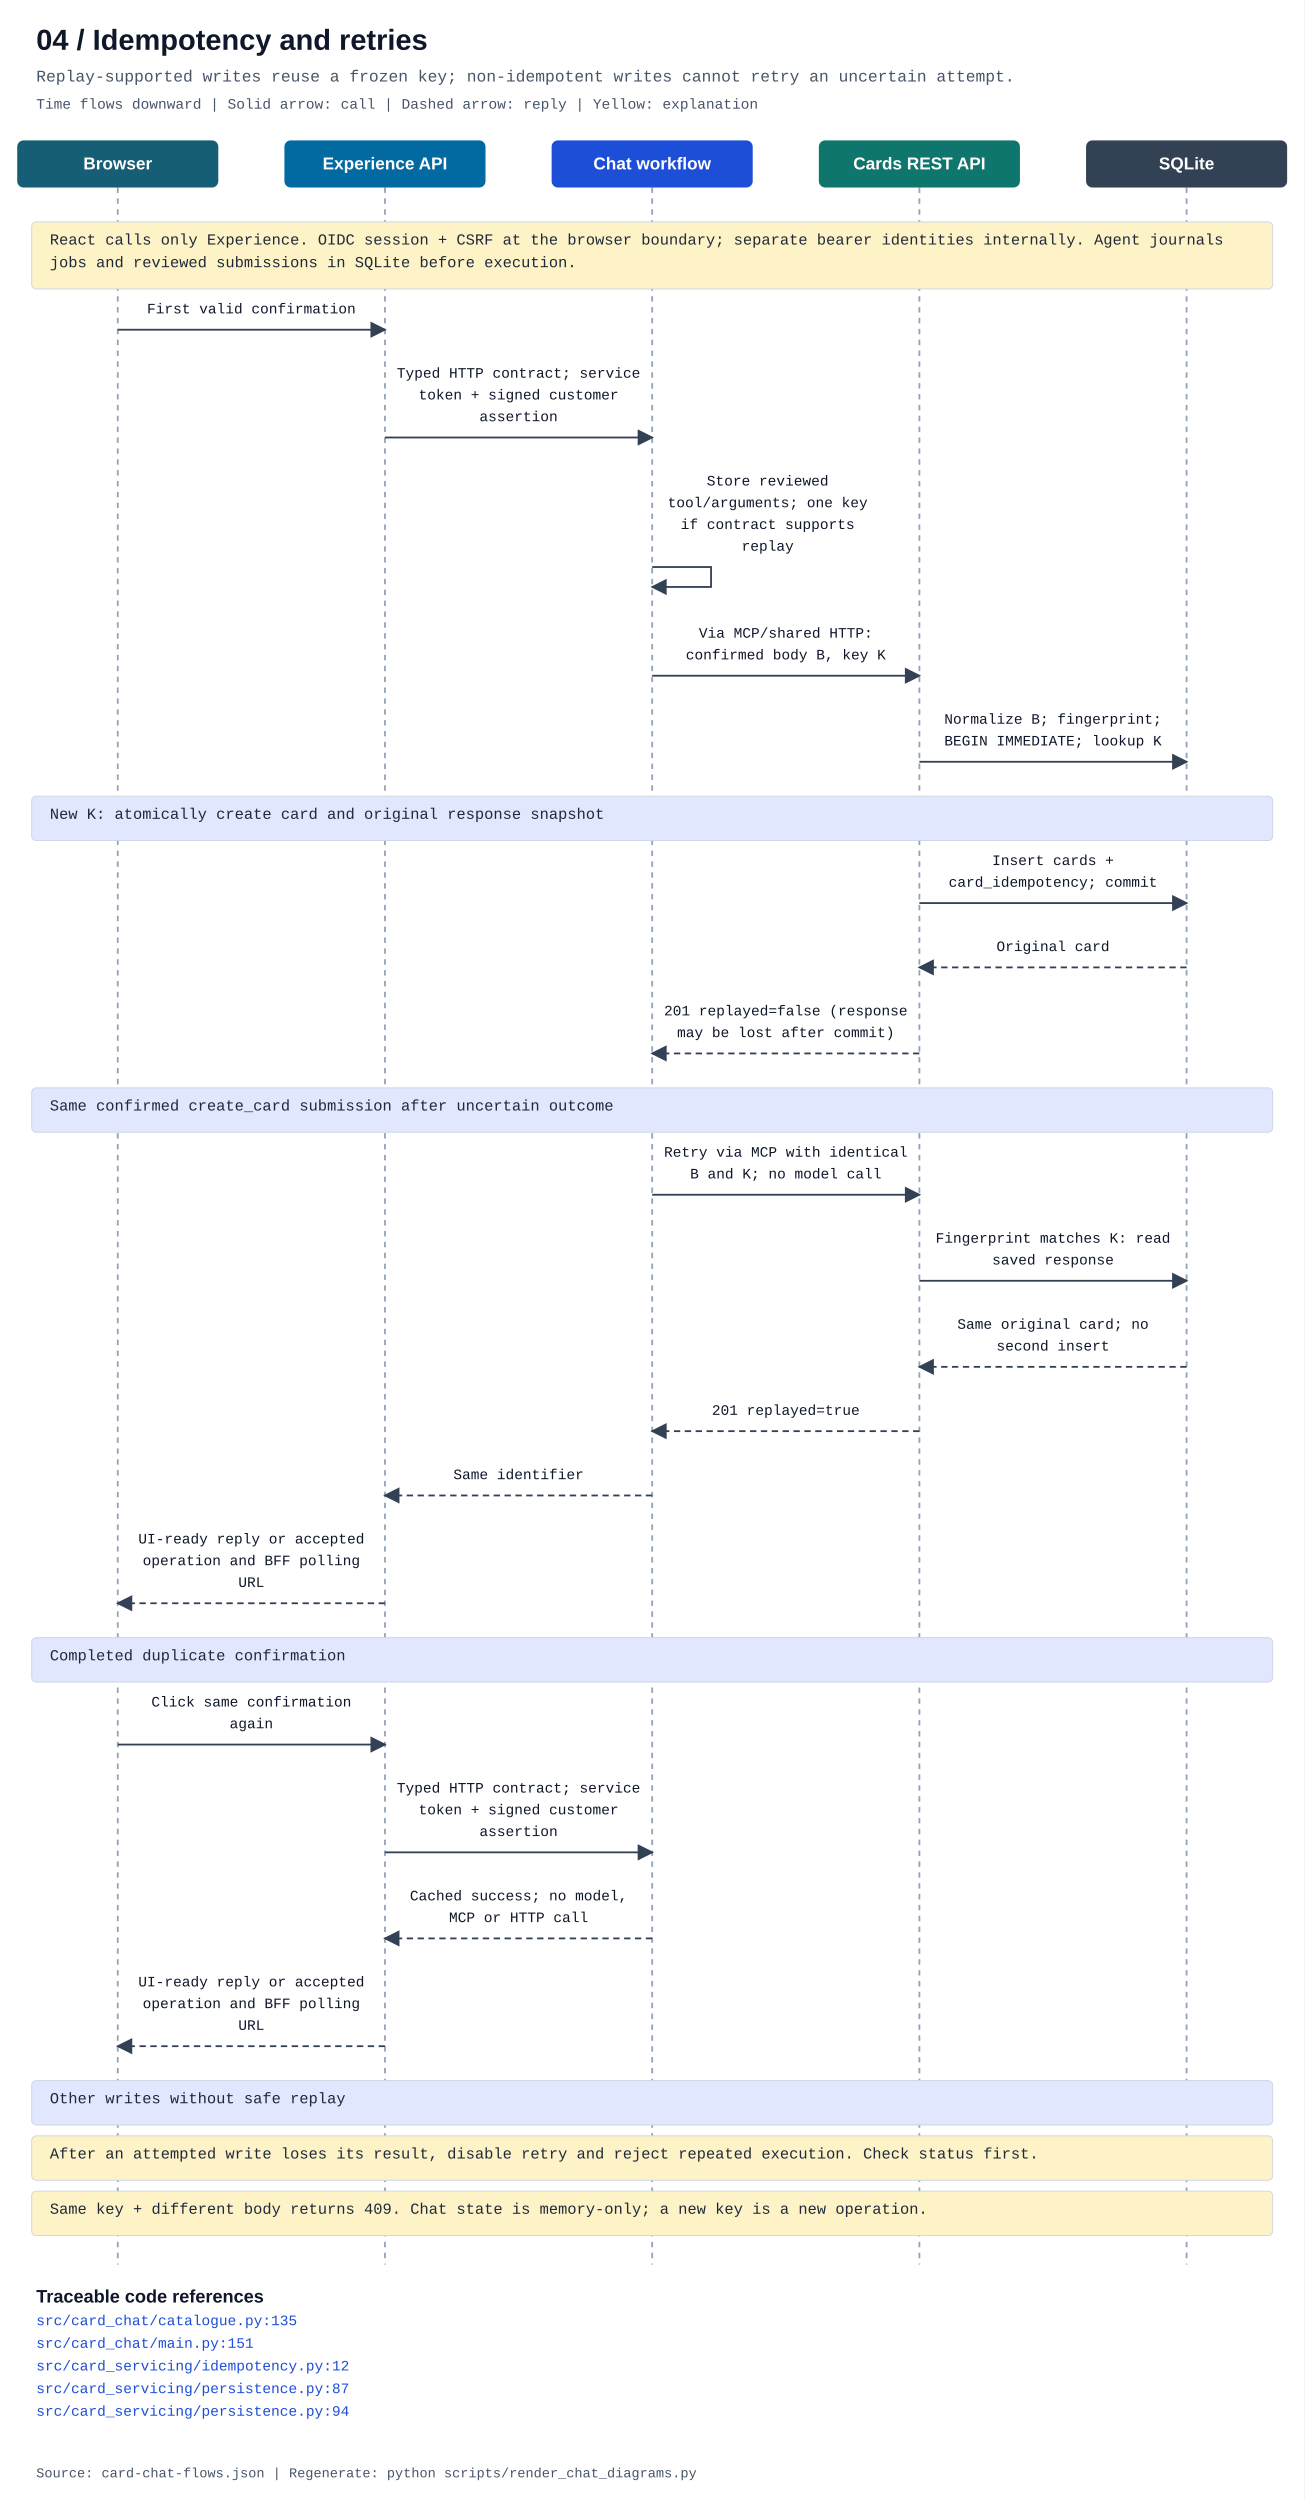
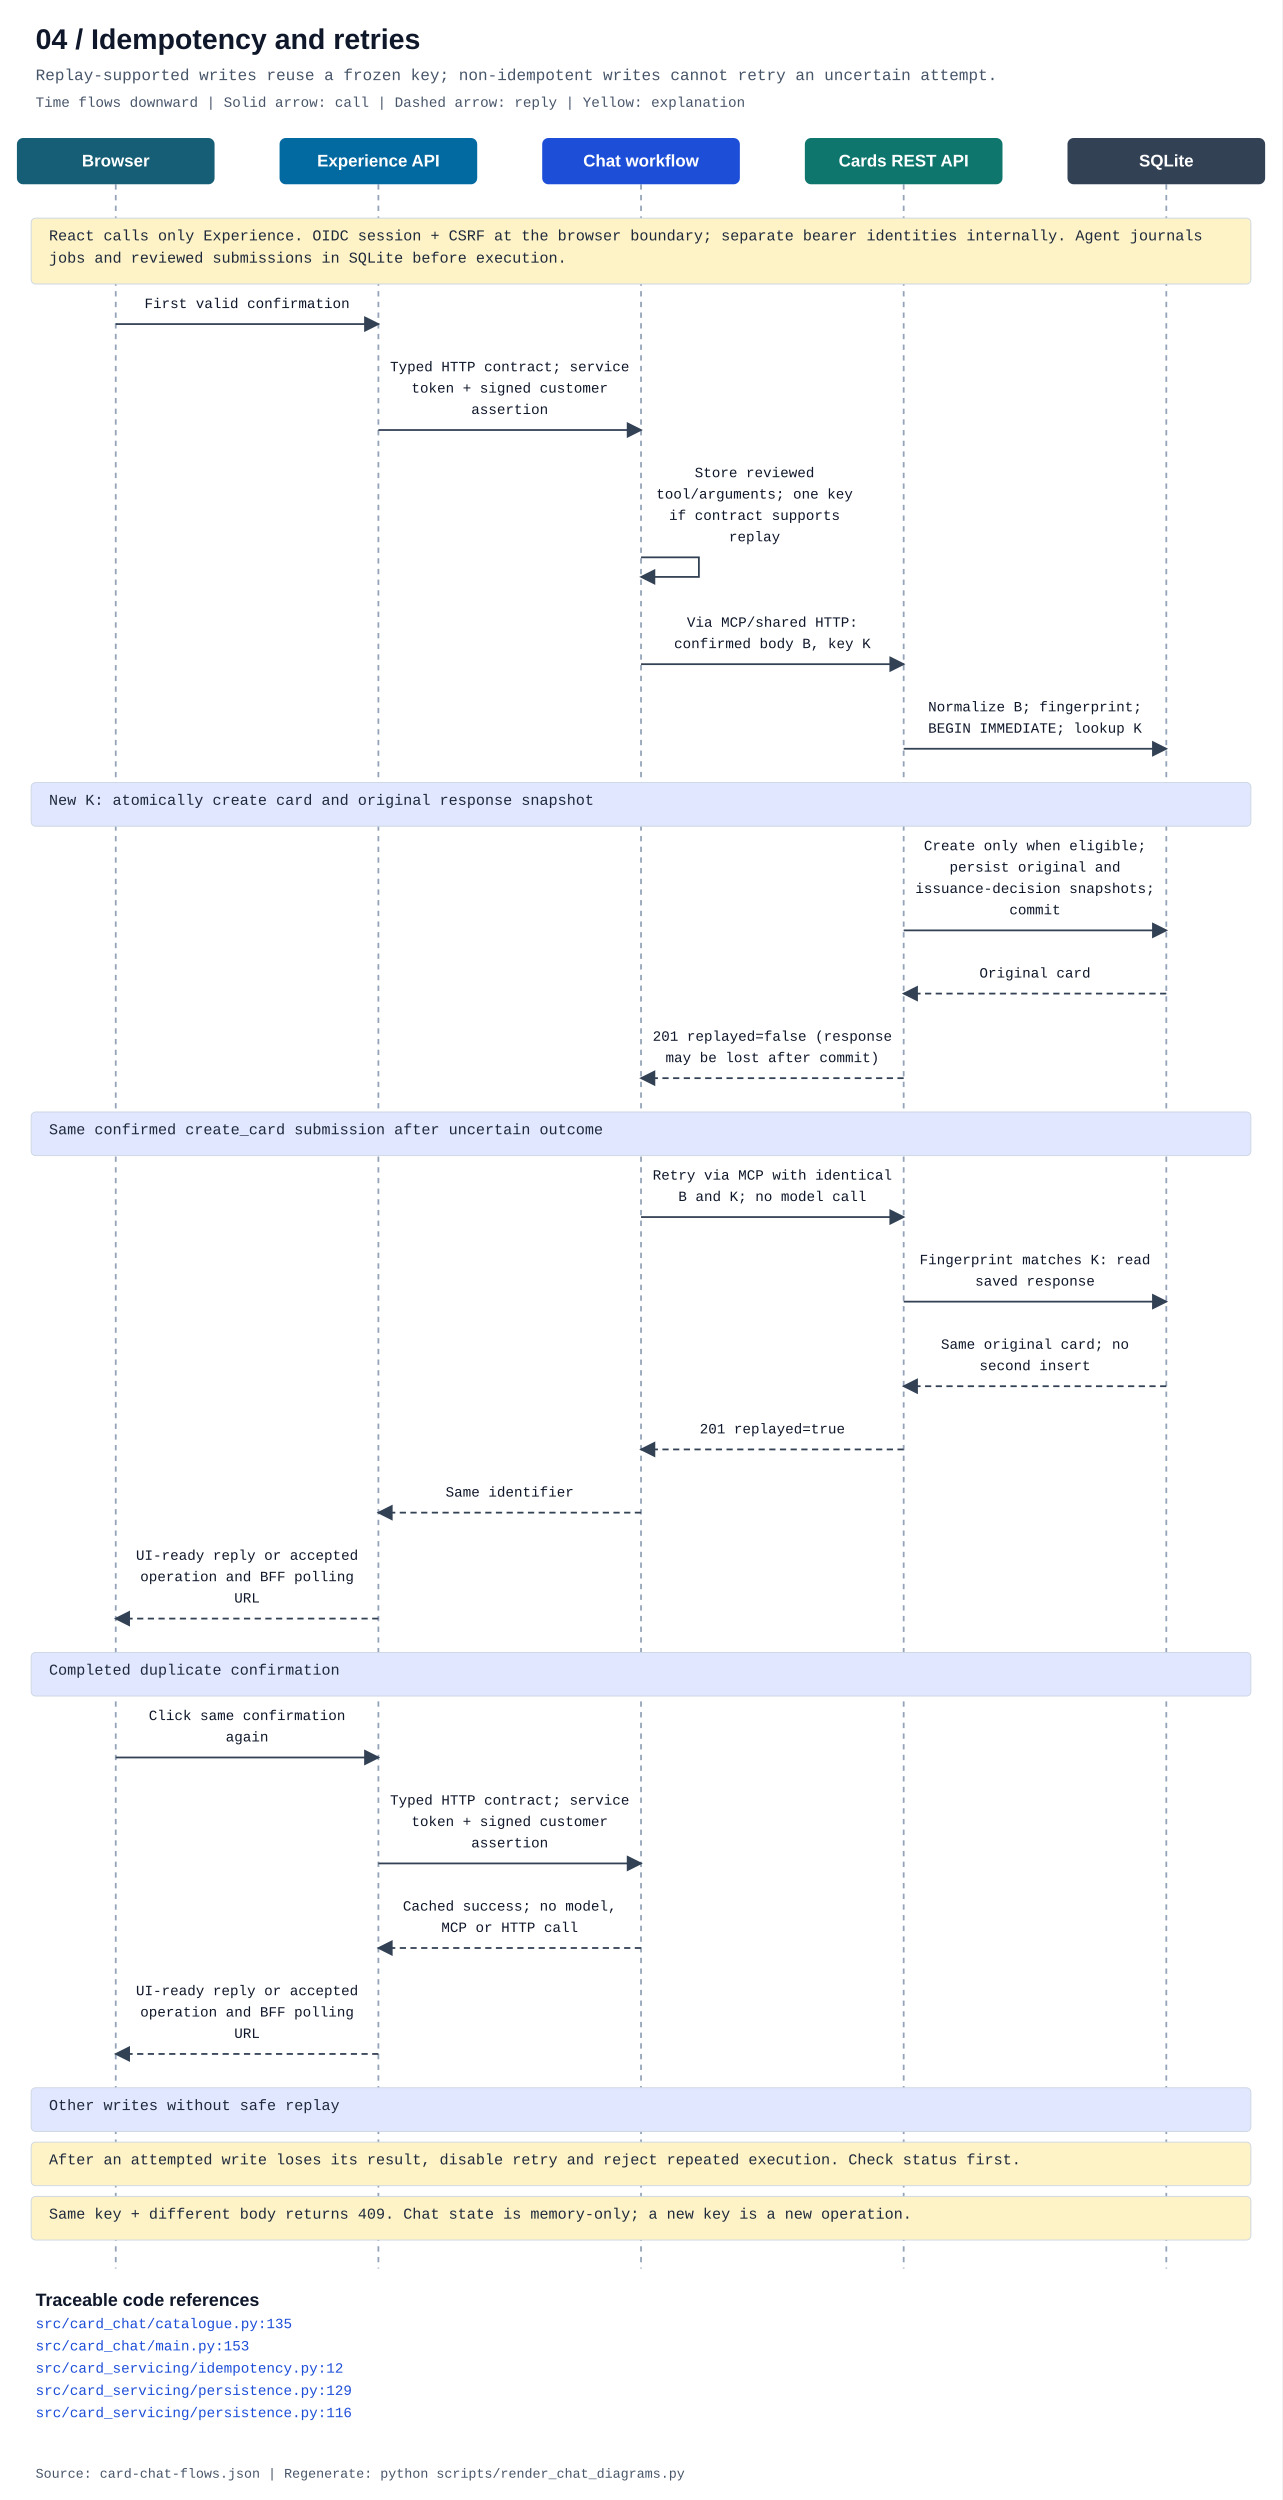
- <svg xmlns="http://www.w3.org/2000/svg" width="1440" height="2760" viewBox="0 0 1440 2760" role="img" aria-labelledby="title description">
+ <svg xmlns="http://www.w3.org/2000/svg" width="1440" height="2808" viewBox="0 0 1440 2808" role="img" aria-labelledby="title description">
  <defs>
    <marker id="arrow" markerWidth="9" markerHeight="9" refX="8" refY="4.5" orient="auto">
      <path d="M0 0 L9 4.5 L0 9" fill="#334155" />
    </marker>
  </defs>
  <style>text{font-family:Consolas,"Liberation Mono",monospace}.heading{font-family:Arial,sans-serif;font-weight:700}</style>
-   <rect width="1440" height="2760" fill="#fff" />
+   <rect width="1440" height="2808" fill="#fff" />
  <text x="40" y="55" class="heading" font-size="32" fill="#0f172a">04 / Idempotency and retries</text>
  <text x="40" y="90" font-size="18" fill="#475569">Replay-supported writes reuse a frozen key; non-idempotent writes cannot retry an uncertain attempt.</text>
  <text x="40" y="120" font-size="16" fill="#475569">Time flows downward | Solid arrow: call | Dashed arrow: reply | Yellow: explanation</text>
-   <path d="M130.0 207 V2500" stroke="#94a3b8" stroke-width="2" stroke-dasharray="6 6" />
+   <path d="M130.0 207 V2548" stroke="#94a3b8" stroke-width="2" stroke-dasharray="6 6" />
  <rect x="19.0" y="155" width="222" height="52" rx="7" fill="#155e75" />
  <text x="130.0" y="187" text-anchor="middle" class="heading" font-size="19" fill="white">Browser</text>
-   <path d="M425.0 207 V2500" stroke="#94a3b8" stroke-width="2" stroke-dasharray="6 6" />
+   <path d="M425.0 207 V2548" stroke="#94a3b8" stroke-width="2" stroke-dasharray="6 6" />
  <rect x="314.0" y="155" width="222" height="52" rx="7" fill="#0369a1" />
  <text x="425.0" y="187" text-anchor="middle" class="heading" font-size="19" fill="white">Experience API</text>
-   <path d="M720.0 207 V2500" stroke="#94a3b8" stroke-width="2" stroke-dasharray="6 6" />
+   <path d="M720.0 207 V2548" stroke="#94a3b8" stroke-width="2" stroke-dasharray="6 6" />
  <rect x="609.0" y="155" width="222" height="52" rx="7" fill="#1d4ed8" />
  <text x="720.0" y="187" text-anchor="middle" class="heading" font-size="19" fill="white">Chat workflow</text>
-   <path d="M1015.0 207 V2500" stroke="#94a3b8" stroke-width="2" stroke-dasharray="6 6" />
+   <path d="M1015.0 207 V2548" stroke="#94a3b8" stroke-width="2" stroke-dasharray="6 6" />
  <rect x="904.0" y="155" width="222" height="52" rx="7" fill="#0f766e" />
  <text x="1015.0" y="187" text-anchor="middle" class="heading" font-size="19" fill="white">Cards REST API</text>
-   <path d="M1310.0 207 V2500" stroke="#94a3b8" stroke-width="2" stroke-dasharray="6 6" />
+   <path d="M1310.0 207 V2548" stroke="#94a3b8" stroke-width="2" stroke-dasharray="6 6" />
  <rect x="1199.0" y="155" width="222" height="52" rx="7" fill="#334155" />
  <text x="1310.0" y="187" text-anchor="middle" class="heading" font-size="19" fill="white">SQLite</text>
  <rect x="35" y="245" width="1370" height="74" rx="5" fill="#fef3c7" stroke="#cbd5e1" />
  <text x="55" y="270" font-size="17" fill="#1e293b">React calls only Experience. OIDC session + CSRF at the browser boundary; separate bearer identities internally. Agent journals</text>
  <text x="55" y="295" font-size="17" fill="#1e293b">jobs and reviewed submissions in SQLite before execution.</text>
  <rect x="155.5" y="326" width="244.0" height="31" fill="white" />
  <text x="277.5" y="346" text-anchor="middle" font-size="16" fill="#0f172a">First valid confirmation</text>
  <path d="M130.0 364 H425.0" fill="none" stroke="#334155" stroke-width="2" marker-end="url(#arrow)" />
  <rect x="431.5" y="397" width="282.0" height="79" fill="white" />
  <text x="572.5" y="417" text-anchor="middle" font-size="16" fill="#0f172a">Typed HTTP contract; service</text>
  <text x="572.5" y="441" text-anchor="middle" font-size="16" fill="#0f172a">token + signed customer</text>
  <text x="572.5" y="465" text-anchor="middle" font-size="16" fill="#0f172a">assertion</text>
  <path d="M425.0 483 H720.0" fill="none" stroke="#334155" stroke-width="2" marker-end="url(#arrow)" />
  <rect x="730.25" y="516" width="234.5" height="103" fill="white" />
  <text x="847.5" y="536" text-anchor="middle" font-size="16" fill="#0f172a">Store reviewed</text>
  <text x="847.5" y="560" text-anchor="middle" font-size="16" fill="#0f172a">tool/arguments; one key</text>
  <text x="847.5" y="584" text-anchor="middle" font-size="16" fill="#0f172a">if contract supports</text>
  <text x="847.5" y="608" text-anchor="middle" font-size="16" fill="#0f172a">replay</text>
  <path d="M720.0 626 H785.0 V648 H720.0" fill="none" stroke="#334155" stroke-width="2" marker-end="url(#arrow)" />
  <rect x="750.25" y="684" width="234.5" height="55" fill="white" />
  <text x="867.5" y="704" text-anchor="middle" font-size="16" fill="#0f172a">Via MCP/shared HTTP:</text>
  <text x="867.5" y="728" text-anchor="middle" font-size="16" fill="#0f172a">confirmed body B, key K</text>
  <path d="M720.0 746 H1015.0" fill="none" stroke="#334155" stroke-width="2" marker-end="url(#arrow)" />
  <rect x="1035.75" y="779" width="253.5" height="55" fill="white" />
  <text x="1162.5" y="799" text-anchor="middle" font-size="16" fill="#0f172a">Normalize B; fingerprint;</text>
  <text x="1162.5" y="823" text-anchor="middle" font-size="16" fill="#0f172a">BEGIN IMMEDIATE; lookup K</text>
  <path d="M1015.0 841 H1310.0" fill="none" stroke="#334155" stroke-width="2" marker-end="url(#arrow)" />
  <rect x="35" y="879" width="1370" height="49" rx="5" fill="#e0e7ff" stroke="#cbd5e1" />
  <text x="55" y="904" font-size="17" fill="#1e293b">New K: atomically create card and original response snapshot</text>
-   <rect x="1040.5" y="935" width="244.0" height="55" fill="white" />
-   <text x="1162.5" y="955" text-anchor="middle" font-size="16" fill="#0f172a">Insert cards +</text>
-   <text x="1162.5" y="979" text-anchor="middle" font-size="16" fill="#0f172a">card_idempotency; commit</text>
-   <path d="M1015.0 997 H1310.0" fill="none" stroke="#334155" stroke-width="2" marker-end="url(#arrow)" />
-   <rect x="1092.75" y="1030" width="139.5" height="31" fill="white" />
-   <text x="1162.5" y="1050" text-anchor="middle" font-size="16" fill="#0f172a">Original card</text>
-   <path d="M1310.0 1068 H1015.0" fill="none" stroke="#334155" stroke-width="2" stroke-dasharray="7 5" marker-end="url(#arrow)" />
-   <rect x="726.5" y="1101" width="282.0" height="55" fill="white" />
-   <text x="867.5" y="1121" text-anchor="middle" font-size="16" fill="#0f172a">201 replayed=false (response</text>
-   <text x="867.5" y="1145" text-anchor="middle" font-size="16" fill="#0f172a">may be lost after commit)</text>
-   <path d="M1015.0 1163 H720.0" fill="none" stroke="#334155" stroke-width="2" stroke-dasharray="7 5" marker-end="url(#arrow)" />
-   <rect x="35" y="1201" width="1370" height="49" rx="5" fill="#e0e7ff" stroke="#cbd5e1" />
-   <text x="55" y="1226" font-size="17" fill="#1e293b">Same confirmed create_card submission after uncertain outcome</text>
-   <rect x="726.5" y="1257" width="282.0" height="55" fill="white" />
-   <text x="867.5" y="1277" text-anchor="middle" font-size="16" fill="#0f172a">Retry via MCP with identical</text>
-   <text x="867.5" y="1301" text-anchor="middle" font-size="16" fill="#0f172a">B and K; no model call</text>
-   <path d="M720.0 1319 H1015.0" fill="none" stroke="#334155" stroke-width="2" marker-end="url(#arrow)" />
-   <rect x="1026.25" y="1352" width="272.5" height="55" fill="white" />
-   <text x="1162.5" y="1372" text-anchor="middle" font-size="16" fill="#0f172a">Fingerprint matches K: read</text>
-   <text x="1162.5" y="1396" text-anchor="middle" font-size="16" fill="#0f172a">saved response</text>
-   <path d="M1015.0 1414 H1310.0" fill="none" stroke="#334155" stroke-width="2" marker-end="url(#arrow)" />
-   <rect x="1050.0" y="1447" width="225.0" height="55" fill="white" />
-   <text x="1162.5" y="1467" text-anchor="middle" font-size="16" fill="#0f172a">Same original card; no</text>
-   <text x="1162.5" y="1491" text-anchor="middle" font-size="16" fill="#0f172a">second insert</text>
-   <path d="M1310.0 1509 H1015.0" fill="none" stroke="#334155" stroke-width="2" stroke-dasharray="7 5" marker-end="url(#arrow)" />
-   <rect x="778.75" y="1542" width="177.5" height="31" fill="white" />
-   <text x="867.5" y="1562" text-anchor="middle" font-size="16" fill="#0f172a">201 replayed=true</text>
-   <path d="M1015.0 1580 H720.0" fill="none" stroke="#334155" stroke-width="2" stroke-dasharray="7 5" marker-end="url(#arrow)" />
-   <rect x="493.25" y="1613" width="158.5" height="31" fill="white" />
-   <text x="572.5" y="1633" text-anchor="middle" font-size="16" fill="#0f172a">Same identifier</text>
-   <path d="M720.0 1651 H425.0" fill="none" stroke="#334155" stroke-width="2" stroke-dasharray="7 5" marker-end="url(#arrow)" />
-   <rect x="146.0" y="1684" width="263.0" height="79" fill="white" />
-   <text x="277.5" y="1704" text-anchor="middle" font-size="16" fill="#0f172a">UI-ready reply or accepted</text>
-   <text x="277.5" y="1728" text-anchor="middle" font-size="16" fill="#0f172a">operation and BFF polling</text>
-   <text x="277.5" y="1752" text-anchor="middle" font-size="16" fill="#0f172a">URL</text>
-   <path d="M425.0 1770 H130.0" fill="none" stroke="#334155" stroke-width="2" stroke-dasharray="7 5" marker-end="url(#arrow)" />
-   <rect x="35" y="1808" width="1370" height="49" rx="5" fill="#e0e7ff" stroke="#cbd5e1" />
-   <text x="55" y="1833" font-size="17" fill="#1e293b">Completed duplicate confirmation</text>
-   <rect x="160.25" y="1864" width="234.5" height="55" fill="white" />
-   <text x="277.5" y="1884" text-anchor="middle" font-size="16" fill="#0f172a">Click same confirmation</text>
-   <text x="277.5" y="1908" text-anchor="middle" font-size="16" fill="#0f172a">again</text>
-   <path d="M130.0 1926 H425.0" fill="none" stroke="#334155" stroke-width="2" marker-end="url(#arrow)" />
-   <rect x="431.5" y="1959" width="282.0" height="79" fill="white" />
-   <text x="572.5" y="1979" text-anchor="middle" font-size="16" fill="#0f172a">Typed HTTP contract; service</text>
-   <text x="572.5" y="2003" text-anchor="middle" font-size="16" fill="#0f172a">token + signed customer</text>
-   <text x="572.5" y="2027" text-anchor="middle" font-size="16" fill="#0f172a">assertion</text>
-   <path d="M425.0 2045 H720.0" fill="none" stroke="#334155" stroke-width="2" marker-end="url(#arrow)" />
-   <rect x="445.75" y="2078" width="253.5" height="55" fill="white" />
-   <text x="572.5" y="2098" text-anchor="middle" font-size="16" fill="#0f172a">Cached success; no model,</text>
-   <text x="572.5" y="2122" text-anchor="middle" font-size="16" fill="#0f172a">MCP or HTTP call</text>
-   <path d="M720.0 2140 H425.0" fill="none" stroke="#334155" stroke-width="2" stroke-dasharray="7 5" marker-end="url(#arrow)" />
-   <rect x="146.0" y="2173" width="263.0" height="79" fill="white" />
-   <text x="277.5" y="2193" text-anchor="middle" font-size="16" fill="#0f172a">UI-ready reply or accepted</text>
-   <text x="277.5" y="2217" text-anchor="middle" font-size="16" fill="#0f172a">operation and BFF polling</text>
-   <text x="277.5" y="2241" text-anchor="middle" font-size="16" fill="#0f172a">URL</text>
-   <path d="M425.0 2259 H130.0" fill="none" stroke="#334155" stroke-width="2" stroke-dasharray="7 5" marker-end="url(#arrow)" />
-   <rect x="35" y="2297" width="1370" height="49" rx="5" fill="#e0e7ff" stroke="#cbd5e1" />
-   <text x="55" y="2322" font-size="17" fill="#1e293b">Other writes without safe replay</text>
-   <rect x="35" y="2358" width="1370" height="49" rx="5" fill="#fef3c7" stroke="#cbd5e1" />
-   <text x="55" y="2383" font-size="17" fill="#1e293b">After an attempted write loses its result, disable retry and reject repeated execution. Check status first.</text>
-   <rect x="35" y="2419" width="1370" height="49" rx="5" fill="#fef3c7" stroke="#cbd5e1" />
-   <text x="55" y="2444" font-size="17" fill="#1e293b">Same key + different body returns 409. Chat state is memory-only; a new key is a new operation.</text>
-   <text x="40" y="2542" class="heading" font-size="20" fill="#0f172a">Traceable code references</text>
+   <rect x="1021.5" y="935" width="282.0" height="103" fill="white" />
+   <text x="1162.5" y="955" text-anchor="middle" font-size="16" fill="#0f172a">Create only when eligible;</text>
+   <text x="1162.5" y="979" text-anchor="middle" font-size="16" fill="#0f172a">persist original and</text>
+   <text x="1162.5" y="1003" text-anchor="middle" font-size="16" fill="#0f172a">issuance-decision snapshots;</text>
+   <text x="1162.5" y="1027" text-anchor="middle" font-size="16" fill="#0f172a">commit</text>
+   <path d="M1015.0 1045 H1310.0" fill="none" stroke="#334155" stroke-width="2" marker-end="url(#arrow)" />
+   <rect x="1092.75" y="1078" width="139.5" height="31" fill="white" />
+   <text x="1162.5" y="1098" text-anchor="middle" font-size="16" fill="#0f172a">Original card</text>
+   <path d="M1310.0 1116 H1015.0" fill="none" stroke="#334155" stroke-width="2" stroke-dasharray="7 5" marker-end="url(#arrow)" />
+   <rect x="726.5" y="1149" width="282.0" height="55" fill="white" />
+   <text x="867.5" y="1169" text-anchor="middle" font-size="16" fill="#0f172a">201 replayed=false (response</text>
+   <text x="867.5" y="1193" text-anchor="middle" font-size="16" fill="#0f172a">may be lost after commit)</text>
+   <path d="M1015.0 1211 H720.0" fill="none" stroke="#334155" stroke-width="2" stroke-dasharray="7 5" marker-end="url(#arrow)" />
+   <rect x="35" y="1249" width="1370" height="49" rx="5" fill="#e0e7ff" stroke="#cbd5e1" />
+   <text x="55" y="1274" font-size="17" fill="#1e293b">Same confirmed create_card submission after uncertain outcome</text>
+   <rect x="726.5" y="1305" width="282.0" height="55" fill="white" />
+   <text x="867.5" y="1325" text-anchor="middle" font-size="16" fill="#0f172a">Retry via MCP with identical</text>
+   <text x="867.5" y="1349" text-anchor="middle" font-size="16" fill="#0f172a">B and K; no model call</text>
+   <path d="M720.0 1367 H1015.0" fill="none" stroke="#334155" stroke-width="2" marker-end="url(#arrow)" />
+   <rect x="1026.25" y="1400" width="272.5" height="55" fill="white" />
+   <text x="1162.5" y="1420" text-anchor="middle" font-size="16" fill="#0f172a">Fingerprint matches K: read</text>
+   <text x="1162.5" y="1444" text-anchor="middle" font-size="16" fill="#0f172a">saved response</text>
+   <path d="M1015.0 1462 H1310.0" fill="none" stroke="#334155" stroke-width="2" marker-end="url(#arrow)" />
+   <rect x="1050.0" y="1495" width="225.0" height="55" fill="white" />
+   <text x="1162.5" y="1515" text-anchor="middle" font-size="16" fill="#0f172a">Same original card; no</text>
+   <text x="1162.5" y="1539" text-anchor="middle" font-size="16" fill="#0f172a">second insert</text>
+   <path d="M1310.0 1557 H1015.0" fill="none" stroke="#334155" stroke-width="2" stroke-dasharray="7 5" marker-end="url(#arrow)" />
+   <rect x="778.75" y="1590" width="177.5" height="31" fill="white" />
+   <text x="867.5" y="1610" text-anchor="middle" font-size="16" fill="#0f172a">201 replayed=true</text>
+   <path d="M1015.0 1628 H720.0" fill="none" stroke="#334155" stroke-width="2" stroke-dasharray="7 5" marker-end="url(#arrow)" />
+   <rect x="493.25" y="1661" width="158.5" height="31" fill="white" />
+   <text x="572.5" y="1681" text-anchor="middle" font-size="16" fill="#0f172a">Same identifier</text>
+   <path d="M720.0 1699 H425.0" fill="none" stroke="#334155" stroke-width="2" stroke-dasharray="7 5" marker-end="url(#arrow)" />
+   <rect x="146.0" y="1732" width="263.0" height="79" fill="white" />
+   <text x="277.5" y="1752" text-anchor="middle" font-size="16" fill="#0f172a">UI-ready reply or accepted</text>
+   <text x="277.5" y="1776" text-anchor="middle" font-size="16" fill="#0f172a">operation and BFF polling</text>
+   <text x="277.5" y="1800" text-anchor="middle" font-size="16" fill="#0f172a">URL</text>
+   <path d="M425.0 1818 H130.0" fill="none" stroke="#334155" stroke-width="2" stroke-dasharray="7 5" marker-end="url(#arrow)" />
+   <rect x="35" y="1856" width="1370" height="49" rx="5" fill="#e0e7ff" stroke="#cbd5e1" />
+   <text x="55" y="1881" font-size="17" fill="#1e293b">Completed duplicate confirmation</text>
+   <rect x="160.25" y="1912" width="234.5" height="55" fill="white" />
+   <text x="277.5" y="1932" text-anchor="middle" font-size="16" fill="#0f172a">Click same confirmation</text>
+   <text x="277.5" y="1956" text-anchor="middle" font-size="16" fill="#0f172a">again</text>
+   <path d="M130.0 1974 H425.0" fill="none" stroke="#334155" stroke-width="2" marker-end="url(#arrow)" />
+   <rect x="431.5" y="2007" width="282.0" height="79" fill="white" />
+   <text x="572.5" y="2027" text-anchor="middle" font-size="16" fill="#0f172a">Typed HTTP contract; service</text>
+   <text x="572.5" y="2051" text-anchor="middle" font-size="16" fill="#0f172a">token + signed customer</text>
+   <text x="572.5" y="2075" text-anchor="middle" font-size="16" fill="#0f172a">assertion</text>
+   <path d="M425.0 2093 H720.0" fill="none" stroke="#334155" stroke-width="2" marker-end="url(#arrow)" />
+   <rect x="445.75" y="2126" width="253.5" height="55" fill="white" />
+   <text x="572.5" y="2146" text-anchor="middle" font-size="16" fill="#0f172a">Cached success; no model,</text>
+   <text x="572.5" y="2170" text-anchor="middle" font-size="16" fill="#0f172a">MCP or HTTP call</text>
+   <path d="M720.0 2188 H425.0" fill="none" stroke="#334155" stroke-width="2" stroke-dasharray="7 5" marker-end="url(#arrow)" />
+   <rect x="146.0" y="2221" width="263.0" height="79" fill="white" />
+   <text x="277.5" y="2241" text-anchor="middle" font-size="16" fill="#0f172a">UI-ready reply or accepted</text>
+   <text x="277.5" y="2265" text-anchor="middle" font-size="16" fill="#0f172a">operation and BFF polling</text>
+   <text x="277.5" y="2289" text-anchor="middle" font-size="16" fill="#0f172a">URL</text>
+   <path d="M425.0 2307 H130.0" fill="none" stroke="#334155" stroke-width="2" stroke-dasharray="7 5" marker-end="url(#arrow)" />
+   <rect x="35" y="2345" width="1370" height="49" rx="5" fill="#e0e7ff" stroke="#cbd5e1" />
+   <text x="55" y="2370" font-size="17" fill="#1e293b">Other writes without safe replay</text>
+   <rect x="35" y="2406" width="1370" height="49" rx="5" fill="#fef3c7" stroke="#cbd5e1" />
+   <text x="55" y="2431" font-size="17" fill="#1e293b">After an attempted write loses its result, disable retry and reject repeated execution. Check status first.</text>
+   <rect x="35" y="2467" width="1370" height="49" rx="5" fill="#fef3c7" stroke="#cbd5e1" />
+   <text x="55" y="2492" font-size="17" fill="#1e293b">Same key + different body returns 409. Chat state is memory-only; a new key is a new operation.</text>
+   <text x="40" y="2590" class="heading" font-size="20" fill="#0f172a">Traceable code references</text>
  <a href="../../src/card_chat/catalogue.py">
-     <text x="40" y="2567" font-size="16" fill="#1d4ed8">src/card_chat/catalogue.py:135</text>
+     <text x="40" y="2615" font-size="16" fill="#1d4ed8">src/card_chat/catalogue.py:135</text>
  </a>
  <a href="../../src/card_chat/main.py">
-     <text x="40" y="2592" font-size="16" fill="#1d4ed8">src/card_chat/main.py:151</text>
+     <text x="40" y="2640" font-size="16" fill="#1d4ed8">src/card_chat/main.py:153</text>
  </a>
  <a href="../../src/card_servicing/idempotency.py">
-     <text x="40" y="2617" font-size="16" fill="#1d4ed8">src/card_servicing/idempotency.py:12</text>
+     <text x="40" y="2665" font-size="16" fill="#1d4ed8">src/card_servicing/idempotency.py:12</text>
  </a>
  <a href="../../src/card_servicing/persistence.py">
-     <text x="40" y="2642" font-size="16" fill="#1d4ed8">src/card_servicing/persistence.py:87</text>
+     <text x="40" y="2690" font-size="16" fill="#1d4ed8">src/card_servicing/persistence.py:129</text>
  </a>
  <a href="../../src/card_servicing/persistence.py">
-     <text x="40" y="2667" font-size="16" fill="#1d4ed8">src/card_servicing/persistence.py:94</text>
+     <text x="40" y="2715" font-size="16" fill="#1d4ed8">src/card_servicing/persistence.py:116</text>
  </a>
-   <text x="40" y="2735" font-size="15" fill="#475569">Source: card-chat-flows.json | Regenerate: python scripts/render_chat_diagrams.py</text>
+   <text x="40" y="2783" font-size="15" fill="#475569">Source: card-chat-flows.json | Regenerate: python scripts/render_chat_diagrams.py</text>
</svg>
